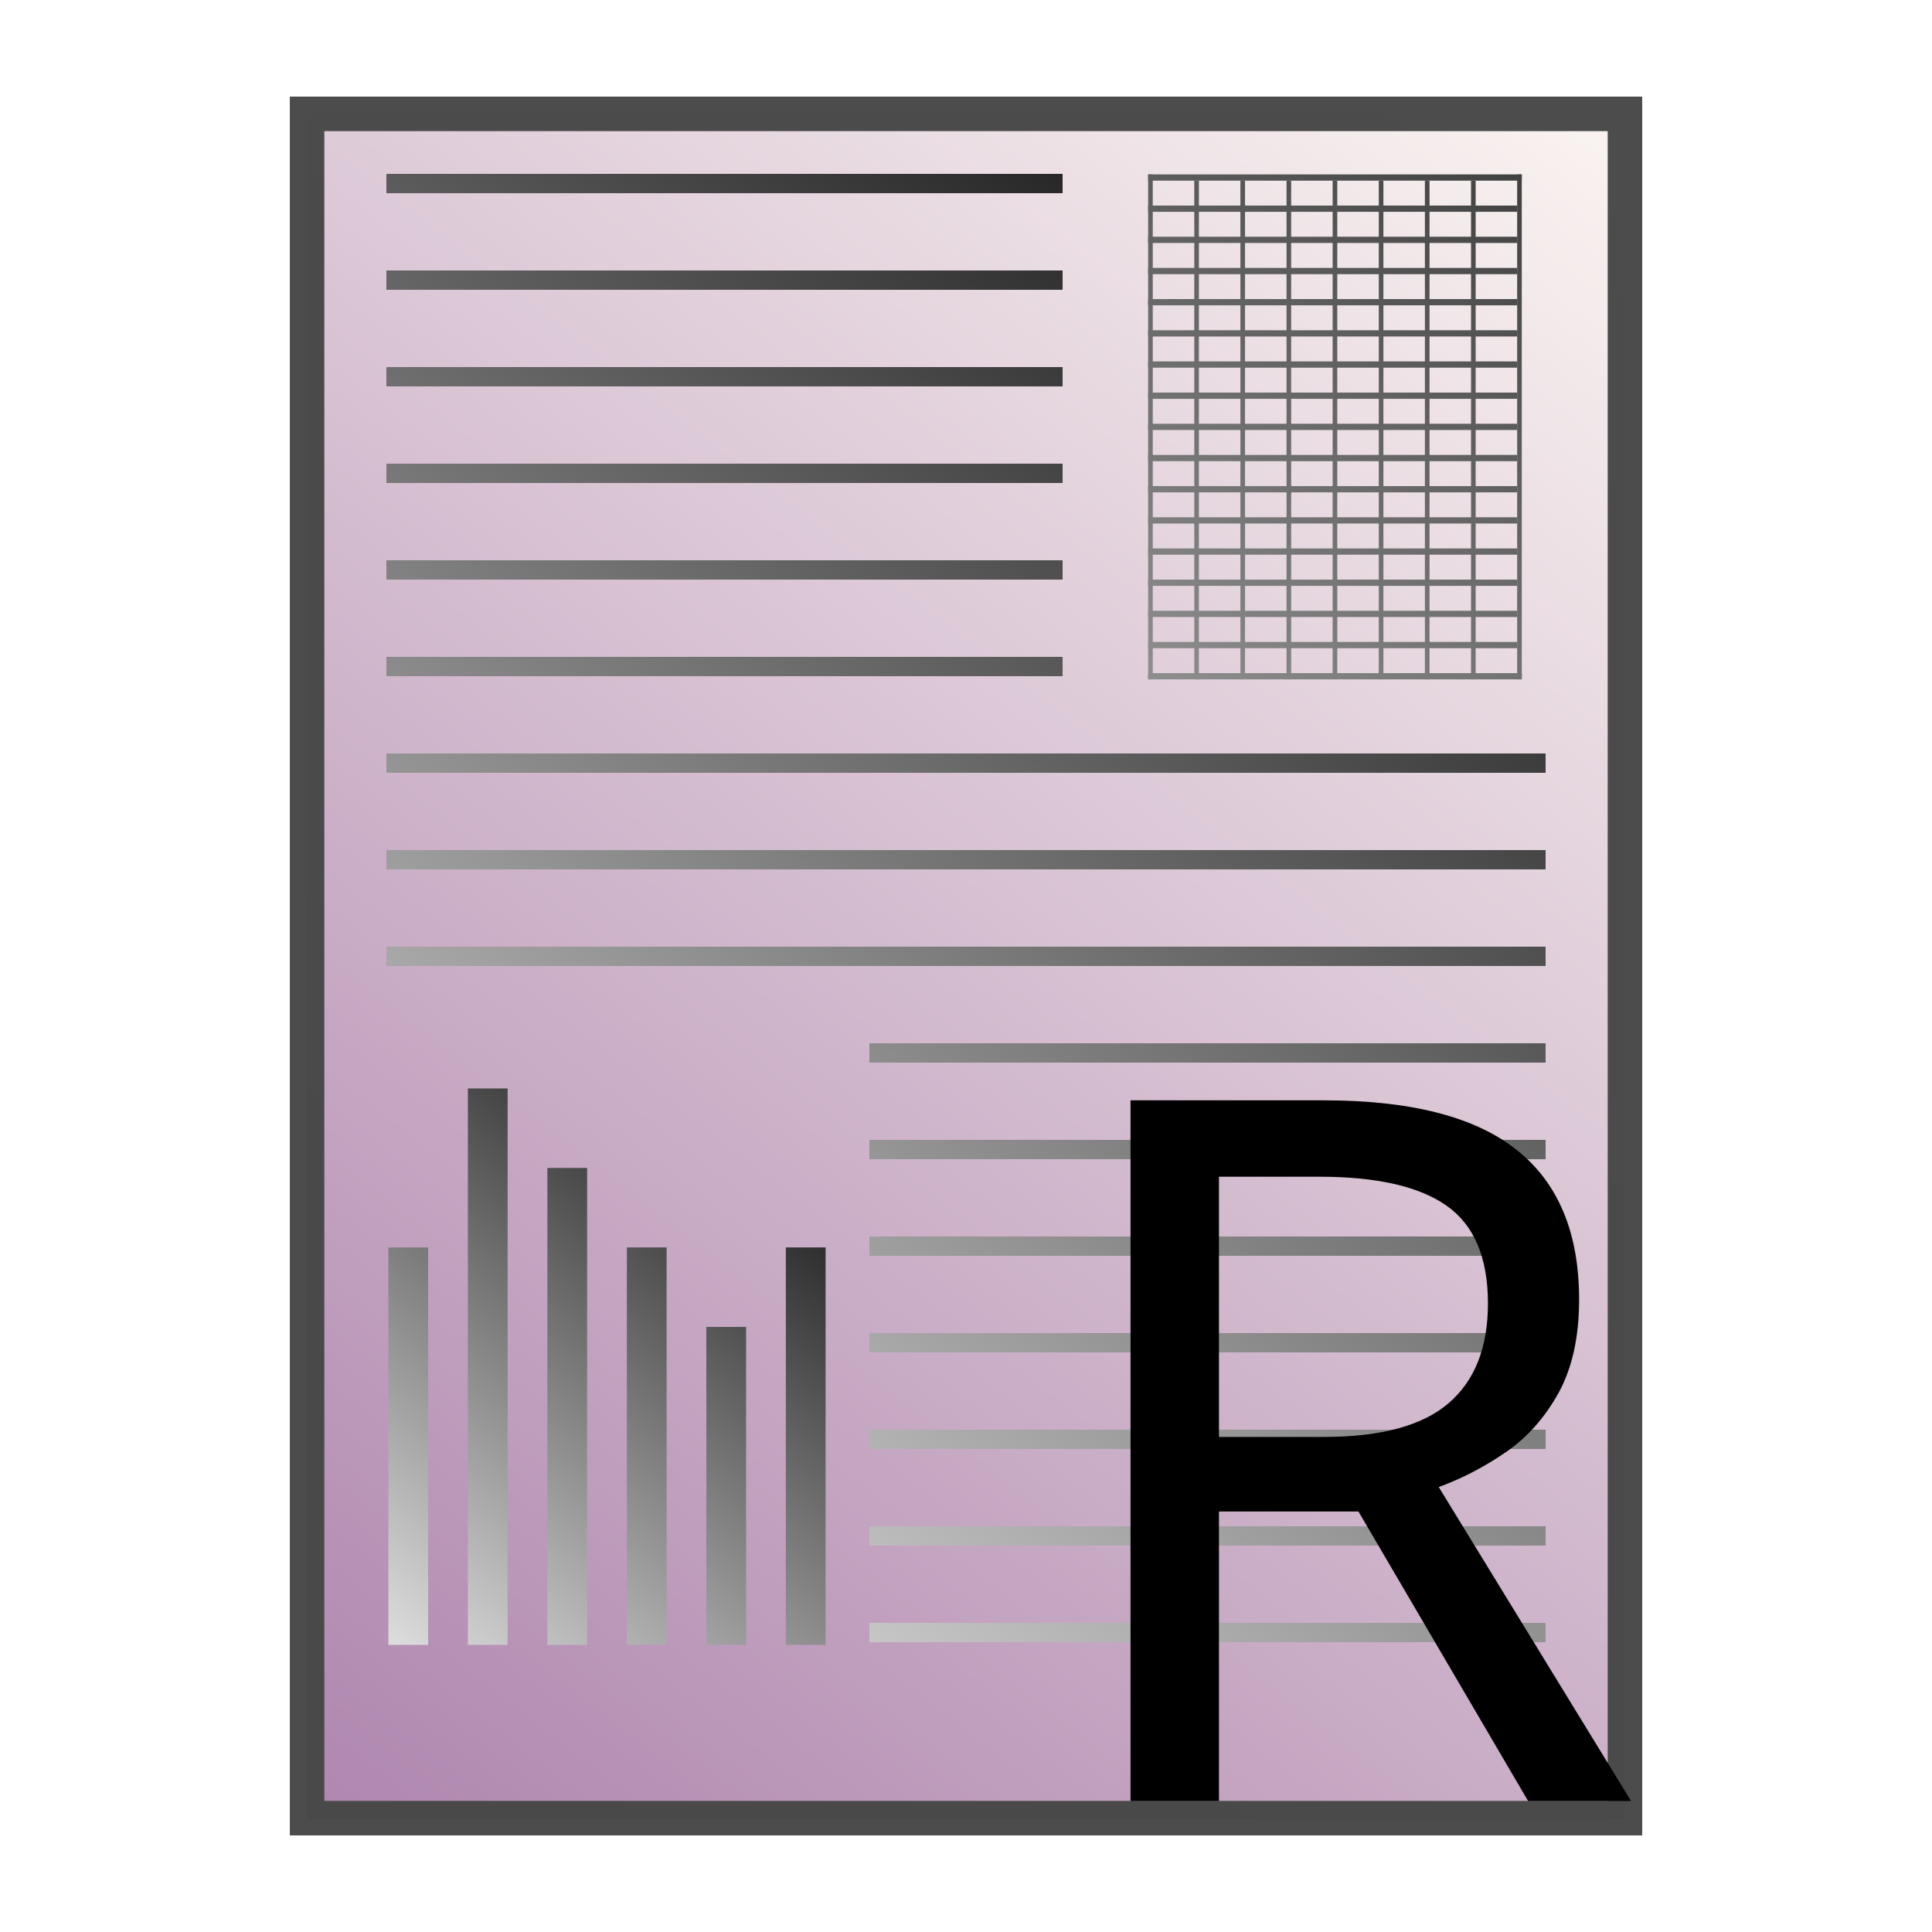
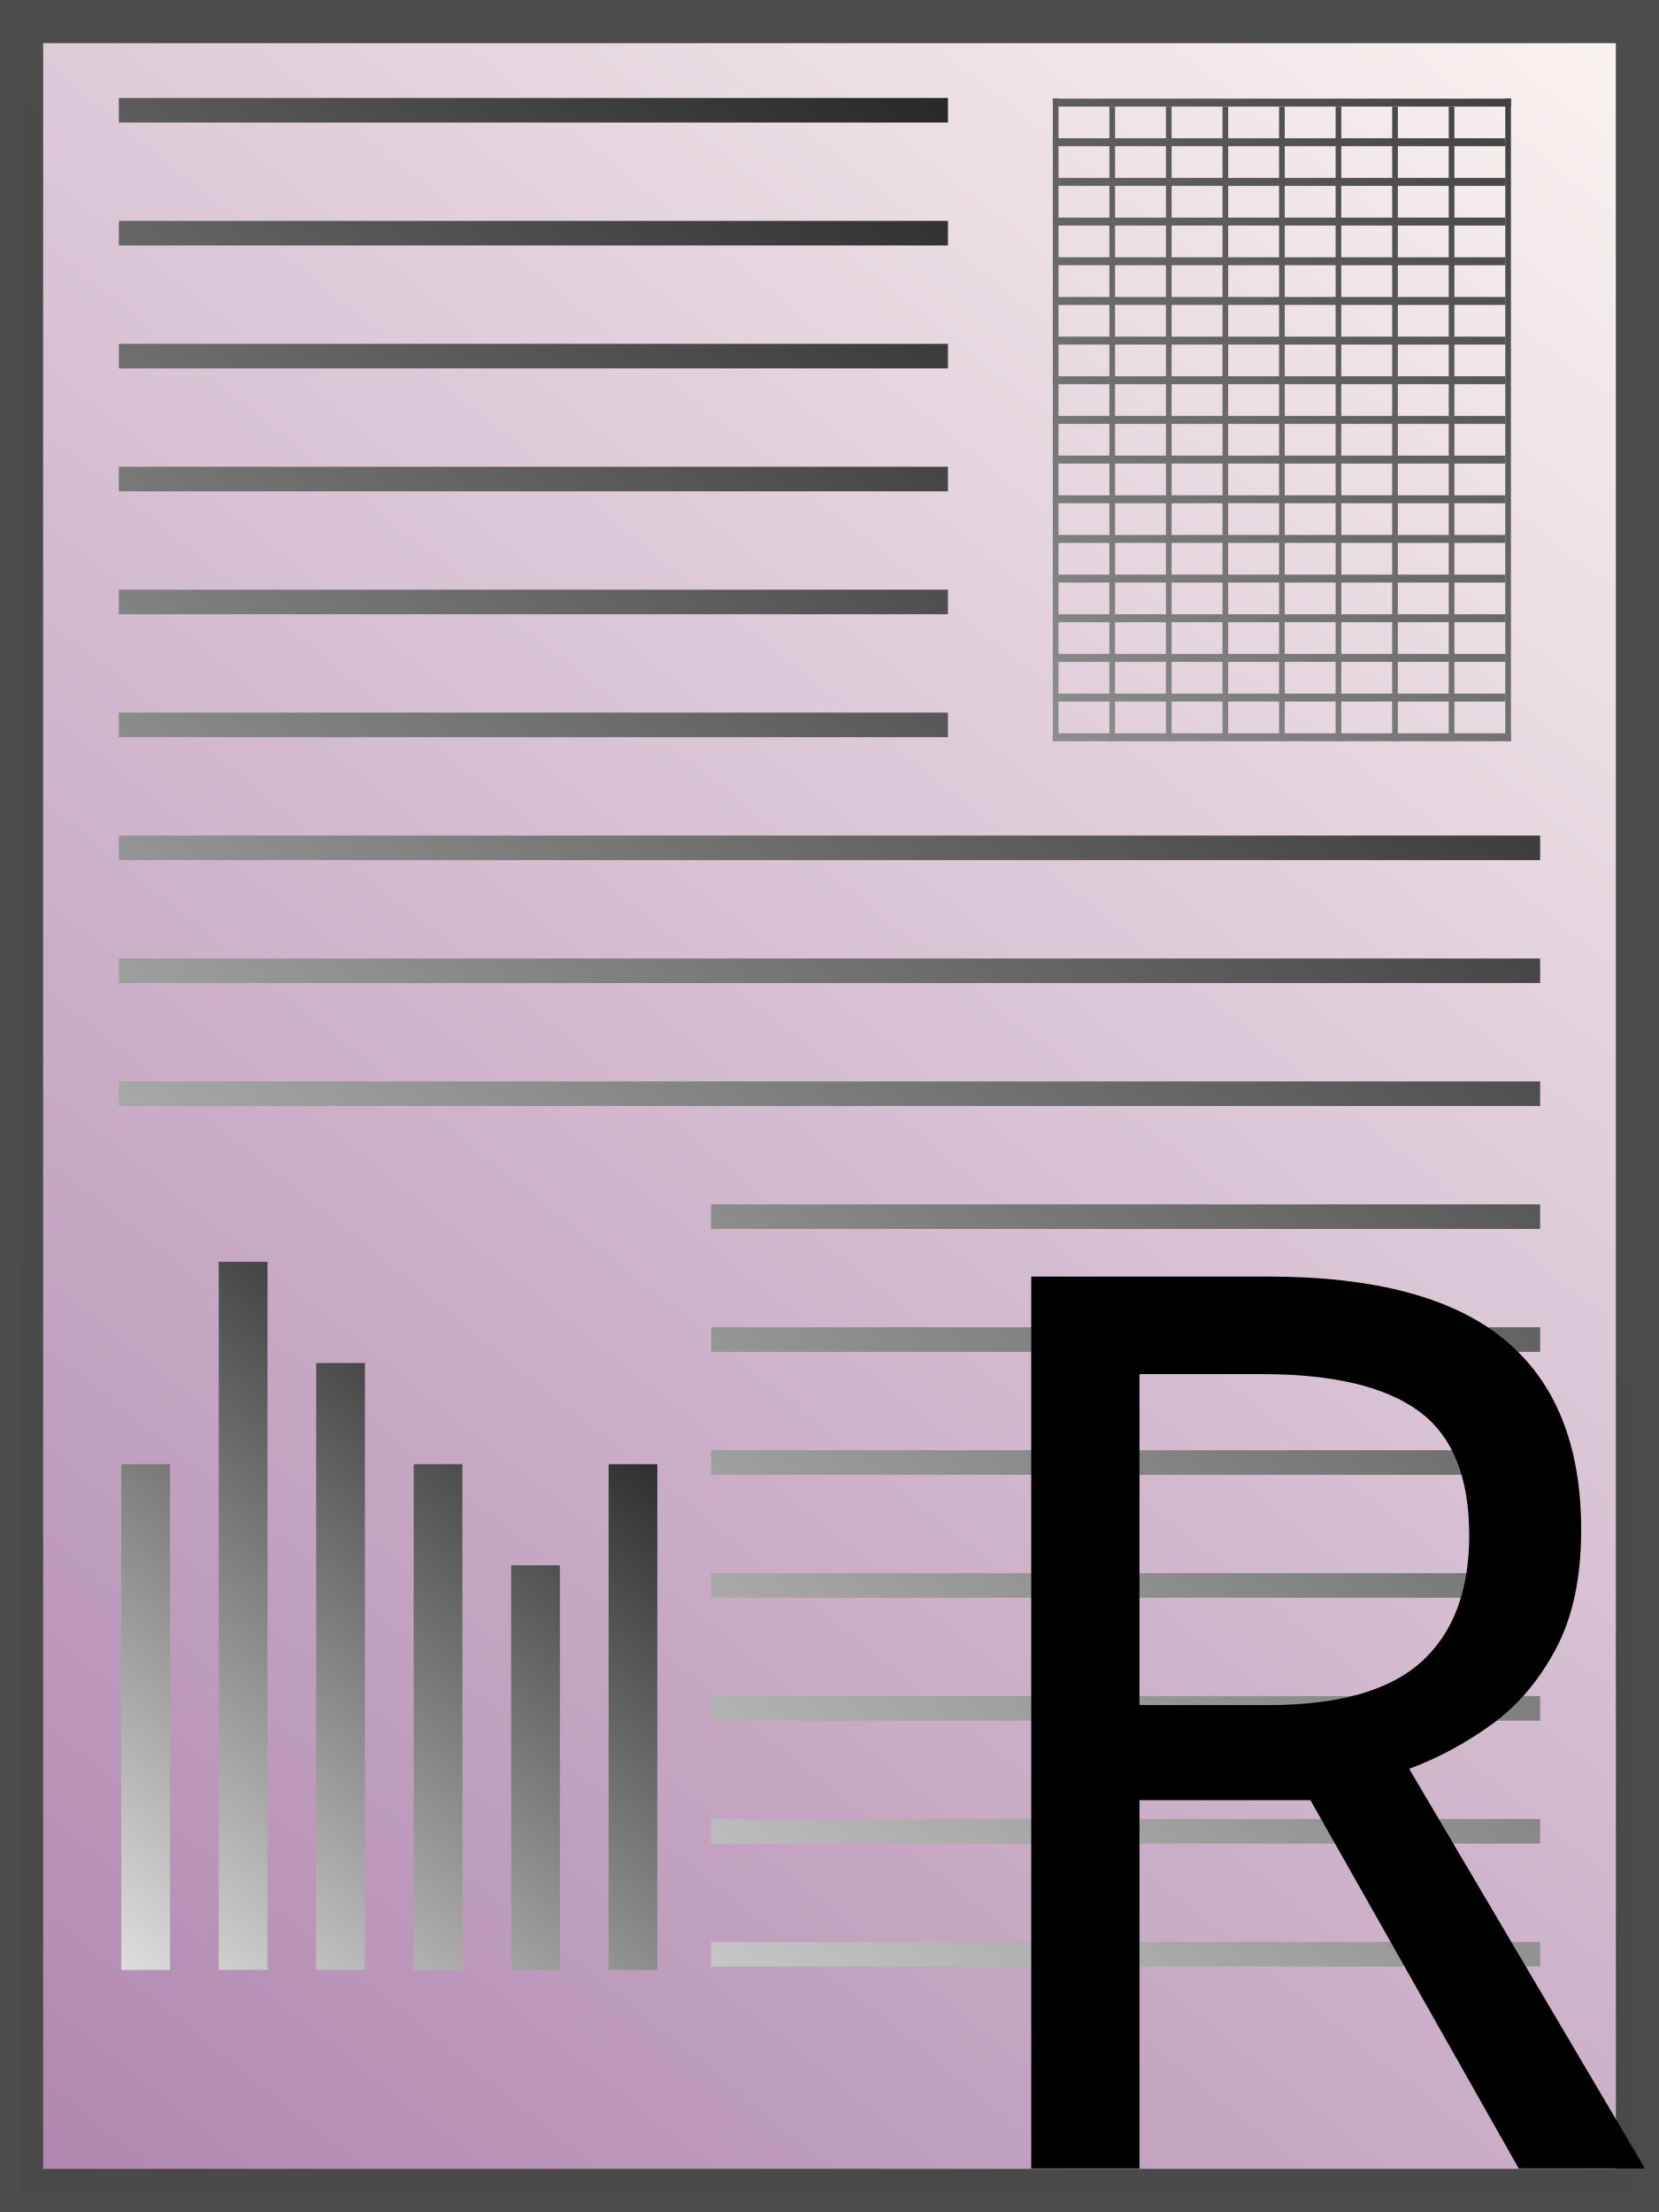
- <svg xmlns="http://www.w3.org/2000/svg" xmlns:xlink="http://www.w3.org/1999/xlink" width="100mm" height="100mm" viewBox="0 0 100 100" version="1.1" id="svg4517">
+ <svg xmlns="http://www.w3.org/2000/svg" xmlns:xlink="http://www.w3.org/1999/xlink" width="75mm" height="100mm" viewBox="0 0 75 100" version="1.1" id="svg4517">
  <defs id="defs4511">
    <linearGradient id="linearGradient4922">
      <stop style="stop-color:#030303;stop-opacity:1" offset="0" id="stop4918" />
      <stop style="stop-color:#e9e9e9;stop-opacity:1" offset="1" id="stop4920" />
    </linearGradient>
    <linearGradient id="linearGradient5414">
      <stop style="stop-color:#af86af;stop-opacity:1" offset="0" id="stop5410" />
      <stop style="stop-color:#faf4f1;stop-opacity:1" offset="1" id="stop5412" />
    </linearGradient>
-     <linearGradient xlink:href="#linearGradient5414" id="linearGradient5416" x1="15.894" y1="291.106" x2="84.106" y2="202.894" gradientUnits="userSpaceOnUse" />
+     <linearGradient xlink:href="#linearGradient5414" id="linearGradient5416" x1="15.894" y1="291.106" x2="84.106" y2="202.894" gradientUnits="userSpaceOnUse" gradientTransform="matrix(1.070915,0,0,1.111518,-16.04575,-27.54497)" />
    <linearGradient xlink:href="#linearGradient4922" id="linearGradient4924" x1="79.72" y1="205.705" x2="20.658" y2="281.678" gradientUnits="userSpaceOnUse" />
+     <linearGradient xlink:href="#linearGradient4922" id="linearGradient8643" gradientUnits="userSpaceOnUse" x1="79.72" y1="205.705" x2="20.658" y2="281.678" />
+     <linearGradient xlink:href="#linearGradient4922" id="linearGradient8645" gradientUnits="userSpaceOnUse" x1="79.72" y1="205.705" x2="20.658" y2="281.678" />
+     <linearGradient xlink:href="#linearGradient4922" id="linearGradient8647" gradientUnits="userSpaceOnUse" x1="79.72" y1="205.705" x2="20.658" y2="281.678" />
+     <linearGradient xlink:href="#linearGradient4922" id="linearGradient8649" gradientUnits="userSpaceOnUse" x1="79.72" y1="205.705" x2="20.658" y2="281.678" />
+     <linearGradient xlink:href="#linearGradient4922" id="linearGradient8651" gradientUnits="userSpaceOnUse" x1="79.72" y1="205.705" x2="20.658" y2="281.678" />
+     <linearGradient xlink:href="#linearGradient4922" id="linearGradient8653" gradientUnits="userSpaceOnUse" x1="79.72" y1="205.705" x2="20.658" y2="281.678" />
+     <linearGradient xlink:href="#linearGradient4922" id="linearGradient8655" gradientUnits="userSpaceOnUse" x1="79.72" y1="205.705" x2="20.658" y2="281.678" />
+     <linearGradient xlink:href="#linearGradient4922" id="linearGradient8657" gradientUnits="userSpaceOnUse" x1="79.72" y1="205.705" x2="20.658" y2="281.678" />
+     <linearGradient xlink:href="#linearGradient4922" id="linearGradient8659" gradientUnits="userSpaceOnUse" x1="79.72" y1="205.705" x2="20.658" y2="281.678" />
+     <linearGradient xlink:href="#linearGradient4922" id="linearGradient8661" gradientUnits="userSpaceOnUse" x1="79.72" y1="205.705" x2="20.658" y2="281.678" />
+     <linearGradient xlink:href="#linearGradient4922" id="linearGradient8663" gradientUnits="userSpaceOnUse" x1="79.72" y1="205.705" x2="20.658" y2="281.678" />
+     <linearGradient xlink:href="#linearGradient4922" id="linearGradient8665" gradientUnits="userSpaceOnUse" x1="79.72" y1="205.705" x2="20.658" y2="281.678" />
+     <linearGradient xlink:href="#linearGradient4922" id="linearGradient8667" gradientUnits="userSpaceOnUse" x1="79.72" y1="205.705" x2="20.658" y2="281.678" />
+     <linearGradient xlink:href="#linearGradient4922" id="linearGradient8669" gradientUnits="userSpaceOnUse" x1="79.72" y1="205.705" x2="20.658" y2="281.678" />
+     <linearGradient xlink:href="#linearGradient4922" id="linearGradient8671" gradientUnits="userSpaceOnUse" x1="79.72" y1="205.705" x2="20.658" y2="281.678" />
+     <linearGradient xlink:href="#linearGradient4922" id="linearGradient8673" gradientUnits="userSpaceOnUse" x1="79.72" y1="205.705" x2="20.658" y2="281.678" />
+     <linearGradient xlink:href="#linearGradient4922" id="linearGradient8675" gradientUnits="userSpaceOnUse" x1="79.72" y1="205.705" x2="20.658" y2="281.678" />
+     <linearGradient xlink:href="#linearGradient4922" id="linearGradient8677" gradientUnits="userSpaceOnUse" x1="79.72" y1="205.705" x2="20.658" y2="281.678" />
+     <linearGradient xlink:href="#linearGradient4922" id="linearGradient8679" gradientUnits="userSpaceOnUse" x1="79.72" y1="205.705" x2="20.658" y2="281.678" />
+     <linearGradient xlink:href="#linearGradient4922" id="linearGradient8681" gradientUnits="userSpaceOnUse" x1="79.72" y1="205.705" x2="20.658" y2="281.678" />
+     <linearGradient xlink:href="#linearGradient4922" id="linearGradient8683" gradientUnits="userSpaceOnUse" x1="79.72" y1="205.705" x2="20.658" y2="281.678" />
+     <linearGradient xlink:href="#linearGradient4922" id="linearGradient8685" gradientUnits="userSpaceOnUse" x1="79.72" y1="205.705" x2="20.658" y2="281.678" />
+     <linearGradient xlink:href="#linearGradient4922" id="linearGradient8687" gradientUnits="userSpaceOnUse" x1="79.72" y1="205.705" x2="20.658" y2="281.678" />
+     <linearGradient xlink:href="#linearGradient4922" id="linearGradient8689" gradientUnits="userSpaceOnUse" x1="79.72" y1="205.705" x2="20.658" y2="281.678" />
+     <linearGradient xlink:href="#linearGradient4922" id="linearGradient8691" gradientUnits="userSpaceOnUse" x1="79.72" y1="205.705" x2="20.658" y2="281.678" />
+     <linearGradient xlink:href="#linearGradient4922" id="linearGradient8693" gradientUnits="userSpaceOnUse" x1="79.72" y1="205.705" x2="20.658" y2="281.678" />
+     <linearGradient xlink:href="#linearGradient4922" id="linearGradient8695" gradientUnits="userSpaceOnUse" x1="79.72" y1="205.705" x2="20.658" y2="281.678" />
+     <linearGradient xlink:href="#linearGradient4922" id="linearGradient8697" gradientUnits="userSpaceOnUse" x1="79.72" y1="205.705" x2="20.658" y2="281.678" />
+     <linearGradient xlink:href="#linearGradient4922" id="linearGradient8699" gradientUnits="userSpaceOnUse" x1="79.72" y1="205.705" x2="20.658" y2="281.678" />
+     <linearGradient xlink:href="#linearGradient4922" id="linearGradient8701" gradientUnits="userSpaceOnUse" x1="79.72" y1="205.705" x2="20.658" y2="281.678" />
+     <linearGradient xlink:href="#linearGradient4922" id="linearGradient8703" gradientUnits="userSpaceOnUse" x1="79.72" y1="205.705" x2="20.658" y2="281.678" />
+     <linearGradient xlink:href="#linearGradient4922" id="linearGradient8705" gradientUnits="userSpaceOnUse" x1="79.72" y1="205.705" x2="20.658" y2="281.678" />
+     <linearGradient xlink:href="#linearGradient4922" id="linearGradient8707" gradientUnits="userSpaceOnUse" x1="79.72" y1="205.705" x2="20.658" y2="281.678" />
+     <linearGradient xlink:href="#linearGradient4922" id="linearGradient8709" gradientUnits="userSpaceOnUse" x1="79.72" y1="205.705" x2="20.658" y2="281.678" />
+     <linearGradient xlink:href="#linearGradient4922" id="linearGradient8711" gradientUnits="userSpaceOnUse" x1="79.72" y1="205.705" x2="20.658" y2="281.678" />
+     <linearGradient xlink:href="#linearGradient4922" id="linearGradient8713" gradientUnits="userSpaceOnUse" x1="79.72" y1="205.705" x2="20.658" y2="281.678" />
+     <linearGradient xlink:href="#linearGradient4922" id="linearGradient8715" gradientUnits="userSpaceOnUse" x1="79.72" y1="205.705" x2="20.658" y2="281.678" />
+     <linearGradient xlink:href="#linearGradient4922" id="linearGradient8717" gradientUnits="userSpaceOnUse" x1="79.72" y1="205.705" x2="20.658" y2="281.678" />
+     <linearGradient xlink:href="#linearGradient4922" id="linearGradient8719" gradientUnits="userSpaceOnUse" x1="79.72" y1="205.705" x2="20.658" y2="281.678" />
+     <linearGradient xlink:href="#linearGradient4922" id="linearGradient8721" gradientUnits="userSpaceOnUse" x1="79.72" y1="205.705" x2="20.658" y2="281.678" />
+     <linearGradient xlink:href="#linearGradient4922" id="linearGradient8723" gradientUnits="userSpaceOnUse" x1="79.72" y1="205.705" x2="20.658" y2="281.678" />
+     <linearGradient xlink:href="#linearGradient4922" id="linearGradient8725" gradientUnits="userSpaceOnUse" x1="79.72" y1="205.705" x2="20.658" y2="281.678" />
+     <linearGradient xlink:href="#linearGradient4922" id="linearGradient8727" gradientUnits="userSpaceOnUse" x1="79.72" y1="205.705" x2="20.658" y2="281.678" />
+     <linearGradient xlink:href="#linearGradient4922" id="linearGradient8729" gradientUnits="userSpaceOnUse" x1="79.72" y1="205.705" x2="20.658" y2="281.678" />
+     <linearGradient xlink:href="#linearGradient4922" id="linearGradient8731" gradientUnits="userSpaceOnUse" x1="79.72" y1="205.705" x2="20.658" y2="281.678" />
+     <linearGradient xlink:href="#linearGradient4922" id="linearGradient8733" gradientUnits="userSpaceOnUse" x1="79.72" y1="205.705" x2="20.658" y2="281.678" />
+     <linearGradient xlink:href="#linearGradient4922" id="linearGradient8735" gradientUnits="userSpaceOnUse" x1="79.72" y1="205.705" x2="20.658" y2="281.678" />
+     <linearGradient xlink:href="#linearGradient4922" id="linearGradient8737" gradientUnits="userSpaceOnUse" x1="79.72" y1="205.705" x2="20.658" y2="281.678" />
+     <linearGradient xlink:href="#linearGradient4922" id="linearGradient8739" gradientUnits="userSpaceOnUse" x1="79.72" y1="205.705" x2="20.658" y2="281.678" />
+     <linearGradient xlink:href="#linearGradient4922" id="linearGradient8741" gradientUnits="userSpaceOnUse" x1="79.72" y1="205.705" x2="20.658" y2="281.678" />
  </defs>
  <g id="layer1" transform="translate(0,-197)">
-     <rect style="fill:url(#linearGradient5416);fill-opacity:1;fill-rule:nonzero;stroke:#474747;stroke-width:1.787;stroke-miterlimit:4;stroke-dasharray:none;stroke-opacity:0.971" id="rect5081" width="68.213" height="88.213" x="15.894" y="202.894" />
-     <g id="g4895" style="fill-opacity:1;fill:url(#linearGradient4924)">
-       <g transform="translate(35.71875,-3.779762)" id="g4685" style="fill-opacity:1;fill:url(#linearGradient4924)">
-         <rect style="fill:url(#linearGradient4924);fill-opacity:1;fill-rule:nonzero;stroke:none;stroke-width:0.26;stroke-miterlimit:4;stroke-dasharray:none;stroke-opacity:0.971" id="rect5100" width="0.239" height="26.137" x="23.709" y="209.807" />
-         <rect style="fill:url(#linearGradient4924);fill-opacity:1;fill-rule:nonzero;stroke:none;stroke-width:0.258;stroke-miterlimit:4;stroke-dasharray:none;stroke-opacity:0.971" id="rect5100-6" width="0.239" height="25.814" x="26.097" y="210.129" />
-         <rect style="fill:url(#linearGradient4924);fill-opacity:1;fill-rule:nonzero;stroke:none;stroke-width:0.258;stroke-miterlimit:4;stroke-dasharray:none;stroke-opacity:0.971" id="rect5100-7" width="0.239" height="25.814" x="28.484" y="210.129" />
-         <rect style="fill:url(#linearGradient4924);fill-opacity:1;fill-rule:nonzero;stroke:none;stroke-width:0.258;stroke-miterlimit:4;stroke-dasharray:none;stroke-opacity:0.971" id="rect5100-5" width="0.239" height="25.814" x="30.872" y="210.129" />
-         <rect style="fill:url(#linearGradient4924);fill-opacity:1;fill-rule:nonzero;stroke:none;stroke-width:0.258;stroke-miterlimit:4;stroke-dasharray:none;stroke-opacity:0.971" id="rect5100-3" width="0.239" height="25.814" x="33.259" y="210.129" />
-         <rect style="fill:url(#linearGradient4924);fill-opacity:1;fill-rule:nonzero;stroke:none;stroke-width:0.258;stroke-miterlimit:4;stroke-dasharray:none;stroke-opacity:0.971" id="rect5100-56" width="0.239" height="25.814" x="38.034" y="210.129" />
-         <rect style="fill:url(#linearGradient4924);fill-opacity:1;fill-rule:nonzero;stroke:none;stroke-width:0.258;stroke-miterlimit:4;stroke-dasharray:none;stroke-opacity:0.971" id="rect5100-2" width="0.239" height="25.814" x="35.647" y="210.129" />
-         <rect style="fill:url(#linearGradient4924);fill-opacity:1;fill-rule:nonzero;stroke:none;stroke-width:0.258;stroke-miterlimit:4;stroke-dasharray:none;stroke-opacity:0.971" id="rect5100-9" width="0.239" height="25.814" x="40.422" y="210.129" />
-         <rect style="fill:url(#linearGradient4924);fill-opacity:1;fill-rule:nonzero;stroke:none;stroke-width:0.26;stroke-miterlimit:4;stroke-dasharray:none;stroke-opacity:0.971" id="rect5100-1" width="0.239" height="26.137" x="42.809" y="209.807" />
-         <rect style="fill:url(#linearGradient4924);fill-opacity:1;fill-rule:nonzero;stroke:none;stroke-width:0.26;stroke-miterlimit:4;stroke-dasharray:none;stroke-opacity:0.971" id="rect5100-3-2" width="19.339" height="0.323" x="23.709" y="235.621" />
-         <rect style="fill:url(#linearGradient4924);fill-opacity:1;fill-rule:nonzero;stroke:none;stroke-width:0.258;stroke-miterlimit:4;stroke-dasharray:none;stroke-opacity:0.971" id="rect5100-3-2-7" width="19.1" height="0.323" x="23.709" y="214.647" />
-         <rect style="fill:url(#linearGradient4924);fill-opacity:1;fill-rule:nonzero;stroke:none;stroke-width:0.258;stroke-miterlimit:4;stroke-dasharray:none;stroke-opacity:0.971" id="rect5100-3-2-0" width="19.1" height="0.323" x="23.709" y="216.26" />
-         <rect style="fill:url(#linearGradient4924);fill-opacity:1;fill-rule:nonzero;stroke:none;stroke-width:0.258;stroke-miterlimit:4;stroke-dasharray:none;stroke-opacity:0.971" id="rect5100-3-2-9" width="19.1" height="0.323" x="23.709" y="211.42" />
-         <rect style="fill:url(#linearGradient4924);fill-opacity:1;fill-rule:nonzero;stroke:none;stroke-width:0.258;stroke-miterlimit:4;stroke-dasharray:none;stroke-opacity:0.971" id="rect5100-3-2-3" width="19.1" height="0.323" x="23.709" y="213.033" />
-         <rect style="fill:url(#linearGradient4924);fill-opacity:1;fill-rule:nonzero;stroke:none;stroke-width:0.258;stroke-miterlimit:4;stroke-dasharray:none;stroke-opacity:0.971" id="rect5100-3-2-6" width="19.1" height="0.323" x="23.709" y="217.874" />
-         <rect style="fill:url(#linearGradient4924);fill-opacity:1;fill-rule:nonzero;stroke:none;stroke-width:0.258;stroke-miterlimit:4;stroke-dasharray:none;stroke-opacity:0.971" id="rect5100-3-2-06" width="19.1" height="0.323" x="23.709" y="219.487" />
-         <rect style="fill:url(#linearGradient4924);fill-opacity:1;fill-rule:nonzero;stroke:none;stroke-width:0.258;stroke-miterlimit:4;stroke-dasharray:none;stroke-opacity:0.971" id="rect5100-3-2-2" width="19.1" height="0.323" x="23.709" y="221.1" />
-         <rect style="fill:url(#linearGradient4924);fill-opacity:1;fill-rule:nonzero;stroke:none;stroke-width:0.258;stroke-miterlimit:4;stroke-dasharray:none;stroke-opacity:0.971" id="rect5100-3-2-61" width="19.1" height="0.323" x="23.709" y="227.554" />
-         <rect style="fill:url(#linearGradient4924);fill-opacity:1;fill-rule:nonzero;stroke:none;stroke-width:0.258;stroke-miterlimit:4;stroke-dasharray:none;stroke-opacity:0.971" id="rect5100-3-2-8" width="19.1" height="0.323" x="23.709" y="230.781" />
-         <rect style="fill:url(#linearGradient4924);fill-opacity:1;fill-rule:nonzero;stroke:none;stroke-width:0.258;stroke-miterlimit:4;stroke-dasharray:none;stroke-opacity:0.971" id="rect5100-3-2-79" width="19.1" height="0.323" x="23.709" y="234.007" />
-         <rect style="fill:url(#linearGradient4924);fill-opacity:1;fill-rule:nonzero;stroke:none;stroke-width:0.258;stroke-miterlimit:4;stroke-dasharray:none;stroke-opacity:0.971" id="rect5100-3-2-20" width="19.1" height="0.323" x="23.709" y="222.714" />
-         <rect style="fill:url(#linearGradient4924);fill-opacity:1;fill-rule:nonzero;stroke:none;stroke-width:0.258;stroke-miterlimit:4;stroke-dasharray:none;stroke-opacity:0.971" id="rect5100-3-2-23" width="19.1" height="0.323" x="23.709" y="225.941" />
-         <rect style="fill:url(#linearGradient4924);fill-opacity:1;fill-rule:nonzero;stroke:none;stroke-width:0.258;stroke-miterlimit:4;stroke-dasharray:none;stroke-opacity:0.971" id="rect5100-3-2-75" width="19.1" height="0.323" x="23.709" y="224.327" />
-         <rect style="fill:url(#linearGradient4924);fill-opacity:1;fill-rule:nonzero;stroke:none;stroke-width:0.258;stroke-miterlimit:4;stroke-dasharray:none;stroke-opacity:0.971" id="rect5100-3-2-92" width="19.1" height="0.323" x="23.709" y="229.167" />
-         <rect style="fill:url(#linearGradient4924);fill-opacity:1;fill-rule:nonzero;stroke:none;stroke-width:0.258;stroke-miterlimit:4;stroke-dasharray:none;stroke-opacity:0.971" id="rect5100-3-2-28" width="19.1" height="0.323" x="23.709" y="232.394" />
-         <rect style="fill:url(#linearGradient4924);fill-opacity:1;fill-rule:nonzero;stroke:none;stroke-width:0.26;stroke-miterlimit:4;stroke-dasharray:none;stroke-opacity:0.971" id="rect5100-3-2-97" width="19.339" height="0.323" x="23.709" y="209.807" />
+     <rect style="fill:url(#linearGradient5416);fill-opacity:1;fill-rule:nonzero;stroke:#474747;stroke-width:1.95;stroke-miterlimit:4;stroke-dasharray:none;stroke-opacity:0.971" id="rect5081" width="73.05" height="98.05" x="0.975" y="197.975" />
+     <g id="g4895" style="fill:url(#linearGradient4924);fill-opacity:1" transform="matrix(1.070915,0,0,1.111518,-16.04575,-27.54497)">
+       <g transform="translate(35.71875,-3.779762)" id="g4685" style="fill:url(#linearGradient8695);fill-opacity:1">
+         <rect style="fill:url(#linearGradient8643);fill-opacity:1;fill-rule:nonzero;stroke:none;stroke-width:0.26;stroke-miterlimit:4;stroke-dasharray:none;stroke-opacity:0.971" id="rect5100" width="0.239" height="26.137" x="23.709" y="209.807" />
+         <rect style="fill:url(#linearGradient8645);fill-opacity:1;fill-rule:nonzero;stroke:none;stroke-width:0.258;stroke-miterlimit:4;stroke-dasharray:none;stroke-opacity:0.971" id="rect5100-6" width="0.239" height="25.814" x="26.097" y="210.129" />
+         <rect style="fill:url(#linearGradient8647);fill-opacity:1;fill-rule:nonzero;stroke:none;stroke-width:0.258;stroke-miterlimit:4;stroke-dasharray:none;stroke-opacity:0.971" id="rect5100-7" width="0.239" height="25.814" x="28.484" y="210.129" />
+         <rect style="fill:url(#linearGradient8649);fill-opacity:1;fill-rule:nonzero;stroke:none;stroke-width:0.258;stroke-miterlimit:4;stroke-dasharray:none;stroke-opacity:0.971" id="rect5100-5" width="0.239" height="25.814" x="30.872" y="210.129" />
+         <rect style="fill:url(#linearGradient8651);fill-opacity:1;fill-rule:nonzero;stroke:none;stroke-width:0.258;stroke-miterlimit:4;stroke-dasharray:none;stroke-opacity:0.971" id="rect5100-3" width="0.239" height="25.814" x="33.259" y="210.129" />
+         <rect style="fill:url(#linearGradient8653);fill-opacity:1;fill-rule:nonzero;stroke:none;stroke-width:0.258;stroke-miterlimit:4;stroke-dasharray:none;stroke-opacity:0.971" id="rect5100-56" width="0.239" height="25.814" x="38.034" y="210.129" />
+         <rect style="fill:url(#linearGradient8655);fill-opacity:1;fill-rule:nonzero;stroke:none;stroke-width:0.258;stroke-miterlimit:4;stroke-dasharray:none;stroke-opacity:0.971" id="rect5100-2" width="0.239" height="25.814" x="35.647" y="210.129" />
+         <rect style="fill:url(#linearGradient8657);fill-opacity:1;fill-rule:nonzero;stroke:none;stroke-width:0.258;stroke-miterlimit:4;stroke-dasharray:none;stroke-opacity:0.971" id="rect5100-9" width="0.239" height="25.814" x="40.422" y="210.129" />
+         <rect style="fill:url(#linearGradient8659);fill-opacity:1;fill-rule:nonzero;stroke:none;stroke-width:0.26;stroke-miterlimit:4;stroke-dasharray:none;stroke-opacity:0.971" id="rect5100-1" width="0.239" height="26.137" x="42.809" y="209.807" />
+         <rect style="fill:url(#linearGradient8661);fill-opacity:1;fill-rule:nonzero;stroke:none;stroke-width:0.26;stroke-miterlimit:4;stroke-dasharray:none;stroke-opacity:0.971" id="rect5100-3-2" width="19.339" height="0.323" x="23.709" y="235.621" />
+         <rect style="fill:url(#linearGradient8663);fill-opacity:1;fill-rule:nonzero;stroke:none;stroke-width:0.258;stroke-miterlimit:4;stroke-dasharray:none;stroke-opacity:0.971" id="rect5100-3-2-7" width="19.1" height="0.323" x="23.709" y="214.647" />
+         <rect style="fill:url(#linearGradient8665);fill-opacity:1;fill-rule:nonzero;stroke:none;stroke-width:0.258;stroke-miterlimit:4;stroke-dasharray:none;stroke-opacity:0.971" id="rect5100-3-2-0" width="19.1" height="0.323" x="23.709" y="216.26" />
+         <rect style="fill:url(#linearGradient8667);fill-opacity:1;fill-rule:nonzero;stroke:none;stroke-width:0.258;stroke-miterlimit:4;stroke-dasharray:none;stroke-opacity:0.971" id="rect5100-3-2-9" width="19.1" height="0.323" x="23.709" y="211.42" />
+         <rect style="fill:url(#linearGradient8669);fill-opacity:1;fill-rule:nonzero;stroke:none;stroke-width:0.258;stroke-miterlimit:4;stroke-dasharray:none;stroke-opacity:0.971" id="rect5100-3-2-3" width="19.1" height="0.323" x="23.709" y="213.033" />
+         <rect style="fill:url(#linearGradient8671);fill-opacity:1;fill-rule:nonzero;stroke:none;stroke-width:0.258;stroke-miterlimit:4;stroke-dasharray:none;stroke-opacity:0.971" id="rect5100-3-2-6" width="19.1" height="0.323" x="23.709" y="217.874" />
+         <rect style="fill:url(#linearGradient8673);fill-opacity:1;fill-rule:nonzero;stroke:none;stroke-width:0.258;stroke-miterlimit:4;stroke-dasharray:none;stroke-opacity:0.971" id="rect5100-3-2-06" width="19.1" height="0.323" x="23.709" y="219.487" />
+         <rect style="fill:url(#linearGradient8675);fill-opacity:1;fill-rule:nonzero;stroke:none;stroke-width:0.258;stroke-miterlimit:4;stroke-dasharray:none;stroke-opacity:0.971" id="rect5100-3-2-2" width="19.1" height="0.323" x="23.709" y="221.1" />
+         <rect style="fill:url(#linearGradient8677);fill-opacity:1;fill-rule:nonzero;stroke:none;stroke-width:0.258;stroke-miterlimit:4;stroke-dasharray:none;stroke-opacity:0.971" id="rect5100-3-2-61" width="19.1" height="0.323" x="23.709" y="227.554" />
+         <rect style="fill:url(#linearGradient8679);fill-opacity:1;fill-rule:nonzero;stroke:none;stroke-width:0.258;stroke-miterlimit:4;stroke-dasharray:none;stroke-opacity:0.971" id="rect5100-3-2-8" width="19.1" height="0.323" x="23.709" y="230.781" />
+         <rect style="fill:url(#linearGradient8681);fill-opacity:1;fill-rule:nonzero;stroke:none;stroke-width:0.258;stroke-miterlimit:4;stroke-dasharray:none;stroke-opacity:0.971" id="rect5100-3-2-79" width="19.1" height="0.323" x="23.709" y="234.007" />
+         <rect style="fill:url(#linearGradient8683);fill-opacity:1;fill-rule:nonzero;stroke:none;stroke-width:0.258;stroke-miterlimit:4;stroke-dasharray:none;stroke-opacity:0.971" id="rect5100-3-2-20" width="19.1" height="0.323" x="23.709" y="222.714" />
+         <rect style="fill:url(#linearGradient8685);fill-opacity:1;fill-rule:nonzero;stroke:none;stroke-width:0.258;stroke-miterlimit:4;stroke-dasharray:none;stroke-opacity:0.971" id="rect5100-3-2-23" width="19.1" height="0.323" x="23.709" y="225.941" />
+         <rect style="fill:url(#linearGradient8687);fill-opacity:1;fill-rule:nonzero;stroke:none;stroke-width:0.258;stroke-miterlimit:4;stroke-dasharray:none;stroke-opacity:0.971" id="rect5100-3-2-75" width="19.1" height="0.323" x="23.709" y="224.327" />
+         <rect style="fill:url(#linearGradient8689);fill-opacity:1;fill-rule:nonzero;stroke:none;stroke-width:0.258;stroke-miterlimit:4;stroke-dasharray:none;stroke-opacity:0.971" id="rect5100-3-2-92" width="19.1" height="0.323" x="23.709" y="229.167" />
+         <rect style="fill:url(#linearGradient8691);fill-opacity:1;fill-rule:nonzero;stroke:none;stroke-width:0.258;stroke-miterlimit:4;stroke-dasharray:none;stroke-opacity:0.971" id="rect5100-3-2-28" width="19.1" height="0.323" x="23.709" y="232.394" />
+         <rect style="fill:url(#linearGradient8693);fill-opacity:1;fill-rule:nonzero;stroke:none;stroke-width:0.26;stroke-miterlimit:4;stroke-dasharray:none;stroke-opacity:0.971" id="rect5100-3-2-97" width="19.339" height="0.323" x="23.709" y="209.807" />
      </g>
-       <rect y="246" x="20" height="1" width="60" id="rect5100-3-2-3-3" style="fill:url(#linearGradient4924);fill-opacity:1;fill-rule:nonzero;stroke:none;stroke-width:0.805;stroke-miterlimit:4;stroke-dasharray:none;stroke-opacity:0.971" />
-       <rect y="241" x="20" height="1" width="60" id="rect5100-3-2-3-3-6" style="fill:url(#linearGradient4924);fill-opacity:1;fill-rule:nonzero;stroke:none;stroke-width:0.805;stroke-miterlimit:4;stroke-dasharray:none;stroke-opacity:0.971" />
-       <rect y="236" x="20" height="1" width="60" id="rect5100-3-2-3-3-6-7" style="fill:url(#linearGradient4924);fill-opacity:1;fill-rule:nonzero;stroke:none;stroke-width:0.805;stroke-miterlimit:4;stroke-dasharray:none;stroke-opacity:0.971" />
-       <rect y="251" x="45" height="1" width="35" id="rect5100-3-2-3-3-5" style="fill:url(#linearGradient4924);fill-opacity:1;fill-rule:nonzero;stroke:none;stroke-width:0.615;stroke-miterlimit:4;stroke-dasharray:none;stroke-opacity:0.971" />
-       <rect y="256" x="45" height="1" width="35" id="rect5100-3-2-3-3-3" style="fill:url(#linearGradient4924);fill-opacity:1;fill-rule:nonzero;stroke:none;stroke-width:0.615;stroke-miterlimit:4;stroke-dasharray:none;stroke-opacity:0.971" />
-       <rect y="261" x="45" height="1" width="35" id="rect5100-3-2-3-3-56" style="fill:url(#linearGradient4924);fill-opacity:1;fill-rule:nonzero;stroke:none;stroke-width:0.615;stroke-miterlimit:4;stroke-dasharray:none;stroke-opacity:0.971" />
-       <rect y="266" x="45" height="1" width="35" id="rect5100-3-2-3-3-2" style="fill:url(#linearGradient4924);fill-opacity:1;fill-rule:nonzero;stroke:none;stroke-width:0.615;stroke-miterlimit:4;stroke-dasharray:none;stroke-opacity:0.971" />
-       <rect y="276" x="45" height="1" width="35" id="rect5100-3-2-3-3-9" style="fill:url(#linearGradient4924);fill-opacity:1;fill-rule:nonzero;stroke:none;stroke-width:0.615;stroke-miterlimit:4;stroke-dasharray:none;stroke-opacity:0.971" />
-       <rect y="231" x="20" height="1" width="35" id="rect5100-3-2-3-3-1" style="fill:url(#linearGradient4924);fill-opacity:1;fill-rule:nonzero;stroke:none;stroke-width:0.615;stroke-miterlimit:4;stroke-dasharray:none;stroke-opacity:0.971" />
-       <rect y="281" x="45" height="1" width="35" id="rect5100-3-2-3-3-27" style="fill:url(#linearGradient4924);fill-opacity:1;fill-rule:nonzero;stroke:none;stroke-width:0.615;stroke-miterlimit:4;stroke-dasharray:none;stroke-opacity:0.971" />
-       <rect y="271" x="45" height="1" width="35" id="rect5100-3-2-3-3-0" style="fill:url(#linearGradient4924);fill-opacity:1;fill-rule:nonzero;stroke:none;stroke-width:0.615;stroke-miterlimit:4;stroke-dasharray:none;stroke-opacity:0.971" />
-       <rect y="226" x="20" height="1" width="35" id="rect5100-3-2-3-3-1-9" style="fill:url(#linearGradient4924);fill-opacity:1;fill-rule:nonzero;stroke:none;stroke-width:0.615;stroke-miterlimit:4;stroke-dasharray:none;stroke-opacity:0.971" />
-       <rect y="221" x="20" height="1" width="35" id="rect5100-3-2-3-3-1-3" style="fill:url(#linearGradient4924);fill-opacity:1;fill-rule:nonzero;stroke:none;stroke-width:0.615;stroke-miterlimit:4;stroke-dasharray:none;stroke-opacity:0.971" />
-       <rect y="211" x="20" height="1" width="35" id="rect5100-3-2-3-3-1-6" style="fill:url(#linearGradient4924);fill-opacity:1;fill-rule:nonzero;stroke:none;stroke-width:0.615;stroke-miterlimit:4;stroke-dasharray:none;stroke-opacity:0.971" />
-       <rect y="206" x="20" height="1" width="35" id="rect5100-3-2-3-3-1-0" style="fill:url(#linearGradient4924);fill-opacity:1;fill-rule:nonzero;stroke:none;stroke-width:0.615;stroke-miterlimit:4;stroke-dasharray:none;stroke-opacity:0.971" />
-       <rect y="216" x="20" height="1" width="35" id="rect5100-3-2-3-3-1-62" style="fill:url(#linearGradient4924);fill-opacity:1;fill-rule:nonzero;stroke:none;stroke-width:0.615;stroke-miterlimit:4;stroke-dasharray:none;stroke-opacity:0.971" />
-       <g transform="matrix(0.4114371,0,0,0.4114371,10.88693,168.1707)" style="fill:url(#linearGradient4924);fill-opacity:1" id="g5775">
-         <rect style="opacity:1;fill:url(#linearGradient4924);fill-opacity:1;fill-rule:nonzero;stroke:none;stroke-width:3.439;stroke-miterlimit:4;stroke-dasharray:none;stroke-opacity:0.971" id="rect5693" width="5" height="50" x="22.4" y="227" />
-         <rect style="opacity:1;fill:url(#linearGradient4924);fill-opacity:1;fill-rule:nonzero;stroke:none;stroke-width:4.069;stroke-miterlimit:4;stroke-dasharray:none;stroke-opacity:0.971" id="rect5693-8" width="5" height="70" x="32.4" y="207" />
-         <rect style="opacity:1;fill:url(#linearGradient4924);fill-opacity:1;fill-rule:nonzero;stroke:none;stroke-width:3.767;stroke-miterlimit:4;stroke-dasharray:none;stroke-opacity:0.971" id="rect5693-8-5" width="5" height="60" x="42.4" y="217" />
-         <rect style="opacity:1;fill:url(#linearGradient4924);fill-opacity:1;fill-rule:nonzero;stroke:none;stroke-width:3.439;stroke-miterlimit:4;stroke-dasharray:none;stroke-opacity:0.971" id="rect5693-8-5-2" width="5" height="50" x="52.4" y="227" />
-         <rect style="opacity:1;fill:url(#linearGradient4924);fill-opacity:1;fill-rule:nonzero;stroke:none;stroke-width:3.076;stroke-miterlimit:4;stroke-dasharray:none;stroke-opacity:0.971" id="rect5693-8-5-1" width="5" height="40" x="62.4" y="237" />
-         <rect style="opacity:1;fill:url(#linearGradient4924);fill-opacity:1;fill-rule:nonzero;stroke:none;stroke-width:3.439;stroke-miterlimit:4;stroke-dasharray:none;stroke-opacity:0.971" id="rect5693-8-5-9" width="5" height="50" x="72.4" y="227" />
+       <rect y="246" x="20" height="1" width="60" id="rect5100-3-2-3-3" style="fill:url(#linearGradient8697);fill-opacity:1;fill-rule:nonzero;stroke:none;stroke-width:0.805;stroke-miterlimit:4;stroke-dasharray:none;stroke-opacity:0.971" />
+       <rect y="241" x="20" height="1" width="60" id="rect5100-3-2-3-3-6" style="fill:url(#linearGradient8699);fill-opacity:1;fill-rule:nonzero;stroke:none;stroke-width:0.805;stroke-miterlimit:4;stroke-dasharray:none;stroke-opacity:0.971" />
+       <rect y="236" x="20" height="1" width="60" id="rect5100-3-2-3-3-6-7" style="fill:url(#linearGradient8701);fill-opacity:1;fill-rule:nonzero;stroke:none;stroke-width:0.805;stroke-miterlimit:4;stroke-dasharray:none;stroke-opacity:0.971" />
+       <rect y="251" x="45" height="1" width="35" id="rect5100-3-2-3-3-5" style="fill:url(#linearGradient8703);fill-opacity:1;fill-rule:nonzero;stroke:none;stroke-width:0.615;stroke-miterlimit:4;stroke-dasharray:none;stroke-opacity:0.971" />
+       <rect y="256" x="45" height="1" width="35" id="rect5100-3-2-3-3-3" style="fill:url(#linearGradient8705);fill-opacity:1;fill-rule:nonzero;stroke:none;stroke-width:0.615;stroke-miterlimit:4;stroke-dasharray:none;stroke-opacity:0.971" />
+       <rect y="261" x="45" height="1" width="35" id="rect5100-3-2-3-3-56" style="fill:url(#linearGradient8707);fill-opacity:1;fill-rule:nonzero;stroke:none;stroke-width:0.615;stroke-miterlimit:4;stroke-dasharray:none;stroke-opacity:0.971" />
+       <rect y="266" x="45" height="1" width="35" id="rect5100-3-2-3-3-2" style="fill:url(#linearGradient8709);fill-opacity:1;fill-rule:nonzero;stroke:none;stroke-width:0.615;stroke-miterlimit:4;stroke-dasharray:none;stroke-opacity:0.971" />
+       <rect y="276" x="45" height="1" width="35" id="rect5100-3-2-3-3-9" style="fill:url(#linearGradient8711);fill-opacity:1;fill-rule:nonzero;stroke:none;stroke-width:0.615;stroke-miterlimit:4;stroke-dasharray:none;stroke-opacity:0.971" />
+       <rect y="231" x="20" height="1" width="35" id="rect5100-3-2-3-3-1" style="fill:url(#linearGradient8713);fill-opacity:1;fill-rule:nonzero;stroke:none;stroke-width:0.615;stroke-miterlimit:4;stroke-dasharray:none;stroke-opacity:0.971" />
+       <rect y="281" x="45" height="1" width="35" id="rect5100-3-2-3-3-27" style="fill:url(#linearGradient8715);fill-opacity:1;fill-rule:nonzero;stroke:none;stroke-width:0.615;stroke-miterlimit:4;stroke-dasharray:none;stroke-opacity:0.971" />
+       <rect y="271" x="45" height="1" width="35" id="rect5100-3-2-3-3-0" style="fill:url(#linearGradient8717);fill-opacity:1;fill-rule:nonzero;stroke:none;stroke-width:0.615;stroke-miterlimit:4;stroke-dasharray:none;stroke-opacity:0.971" />
+       <rect y="226" x="20" height="1" width="35" id="rect5100-3-2-3-3-1-9" style="fill:url(#linearGradient8719);fill-opacity:1;fill-rule:nonzero;stroke:none;stroke-width:0.615;stroke-miterlimit:4;stroke-dasharray:none;stroke-opacity:0.971" />
+       <rect y="221" x="20" height="1" width="35" id="rect5100-3-2-3-3-1-3" style="fill:url(#linearGradient8721);fill-opacity:1;fill-rule:nonzero;stroke:none;stroke-width:0.615;stroke-miterlimit:4;stroke-dasharray:none;stroke-opacity:0.971" />
+       <rect y="211" x="20" height="1" width="35" id="rect5100-3-2-3-3-1-6" style="fill:url(#linearGradient8723);fill-opacity:1;fill-rule:nonzero;stroke:none;stroke-width:0.615;stroke-miterlimit:4;stroke-dasharray:none;stroke-opacity:0.971" />
+       <rect y="206" x="20" height="1" width="35" id="rect5100-3-2-3-3-1-0" style="fill:url(#linearGradient8725);fill-opacity:1;fill-rule:nonzero;stroke:none;stroke-width:0.615;stroke-miterlimit:4;stroke-dasharray:none;stroke-opacity:0.971" />
+       <rect y="216" x="20" height="1" width="35" id="rect5100-3-2-3-3-1-62" style="fill:url(#linearGradient8727);fill-opacity:1;fill-rule:nonzero;stroke:none;stroke-width:0.615;stroke-miterlimit:4;stroke-dasharray:none;stroke-opacity:0.971" />
+       <g transform="matrix(0.4114371,0,0,0.4114371,10.88693,168.1707)" style="fill:url(#linearGradient8741);fill-opacity:1" id="g5775">
+         <rect style="opacity:1;fill:url(#linearGradient8729);fill-opacity:1;fill-rule:nonzero;stroke:none;stroke-width:3.439;stroke-miterlimit:4;stroke-dasharray:none;stroke-opacity:0.971" id="rect5693" width="5" height="50" x="22.4" y="227" />
+         <rect style="opacity:1;fill:url(#linearGradient8731);fill-opacity:1;fill-rule:nonzero;stroke:none;stroke-width:4.069;stroke-miterlimit:4;stroke-dasharray:none;stroke-opacity:0.971" id="rect5693-8" width="5" height="70" x="32.4" y="207" />
+         <rect style="opacity:1;fill:url(#linearGradient8733);fill-opacity:1;fill-rule:nonzero;stroke:none;stroke-width:3.767;stroke-miterlimit:4;stroke-dasharray:none;stroke-opacity:0.971" id="rect5693-8-5" width="5" height="60" x="42.4" y="217" />
+         <rect style="opacity:1;fill:url(#linearGradient8735);fill-opacity:1;fill-rule:nonzero;stroke:none;stroke-width:3.439;stroke-miterlimit:4;stroke-dasharray:none;stroke-opacity:0.971" id="rect5693-8-5-2" width="5" height="50" x="52.4" y="227" />
+         <rect style="opacity:1;fill:url(#linearGradient8737);fill-opacity:1;fill-rule:nonzero;stroke:none;stroke-width:3.076;stroke-miterlimit:4;stroke-dasharray:none;stroke-opacity:0.971" id="rect5693-8-5-1" width="5" height="40" x="62.4" y="237" />
+         <rect style="opacity:1;fill:url(#linearGradient8739);fill-opacity:1;fill-rule:nonzero;stroke:none;stroke-width:3.439;stroke-miterlimit:4;stroke-dasharray:none;stroke-opacity:0.971" id="rect5693-8-5-9" width="5" height="50" x="72.4" y="227" />
      </g>
    </g>
-     <text xml:space="preserve" style="font-style:normal;font-weight:normal;font-size:10.583px;line-height:6.615px;font-family:sans-serif;letter-spacing:0px;word-spacing:0px;fill:#000000;fill-opacity:1;stroke:none;stroke-width:0.265px;stroke-linecap:butt;stroke-linejoin:miter;stroke-opacity:1" x="53.592" y="290.217" id="text4505">
-       <tspan id="tspan4503" x="53.592" y="290.217" style="font-style:normal;font-variant:normal;font-weight:normal;font-stretch:normal;font-size:50.8px;font-family:cantarell;-inkscape-font-specification:cantarell;fill:#000000;fill-opacity:1;stroke-width:0.265px">R</tspan>
+     <text xml:space="preserve" style="font-style:normal;font-weight:normal;font-size:11.547px;line-height:7.217px;font-family:sans-serif;letter-spacing:0px;word-spacing:0px;fill:#000000;fill-opacity:1;stroke:none;stroke-width:0.289px;stroke-linecap:butt;stroke-linejoin:miter;stroke-opacity:1" x="42.123" y="289.597" id="text4505" transform="scale(0.9815654,1.018781)">
+       <tspan id="tspan4503" x="42.123" y="289.597" style="font-style:normal;font-variant:normal;font-weight:normal;font-stretch:normal;font-size:55.424px;font-family:cantarell;-inkscape-font-specification:cantarell;fill:#000000;fill-opacity:1;stroke-width:0.289px">R</tspan>
    </text>
  </g>
</svg>
